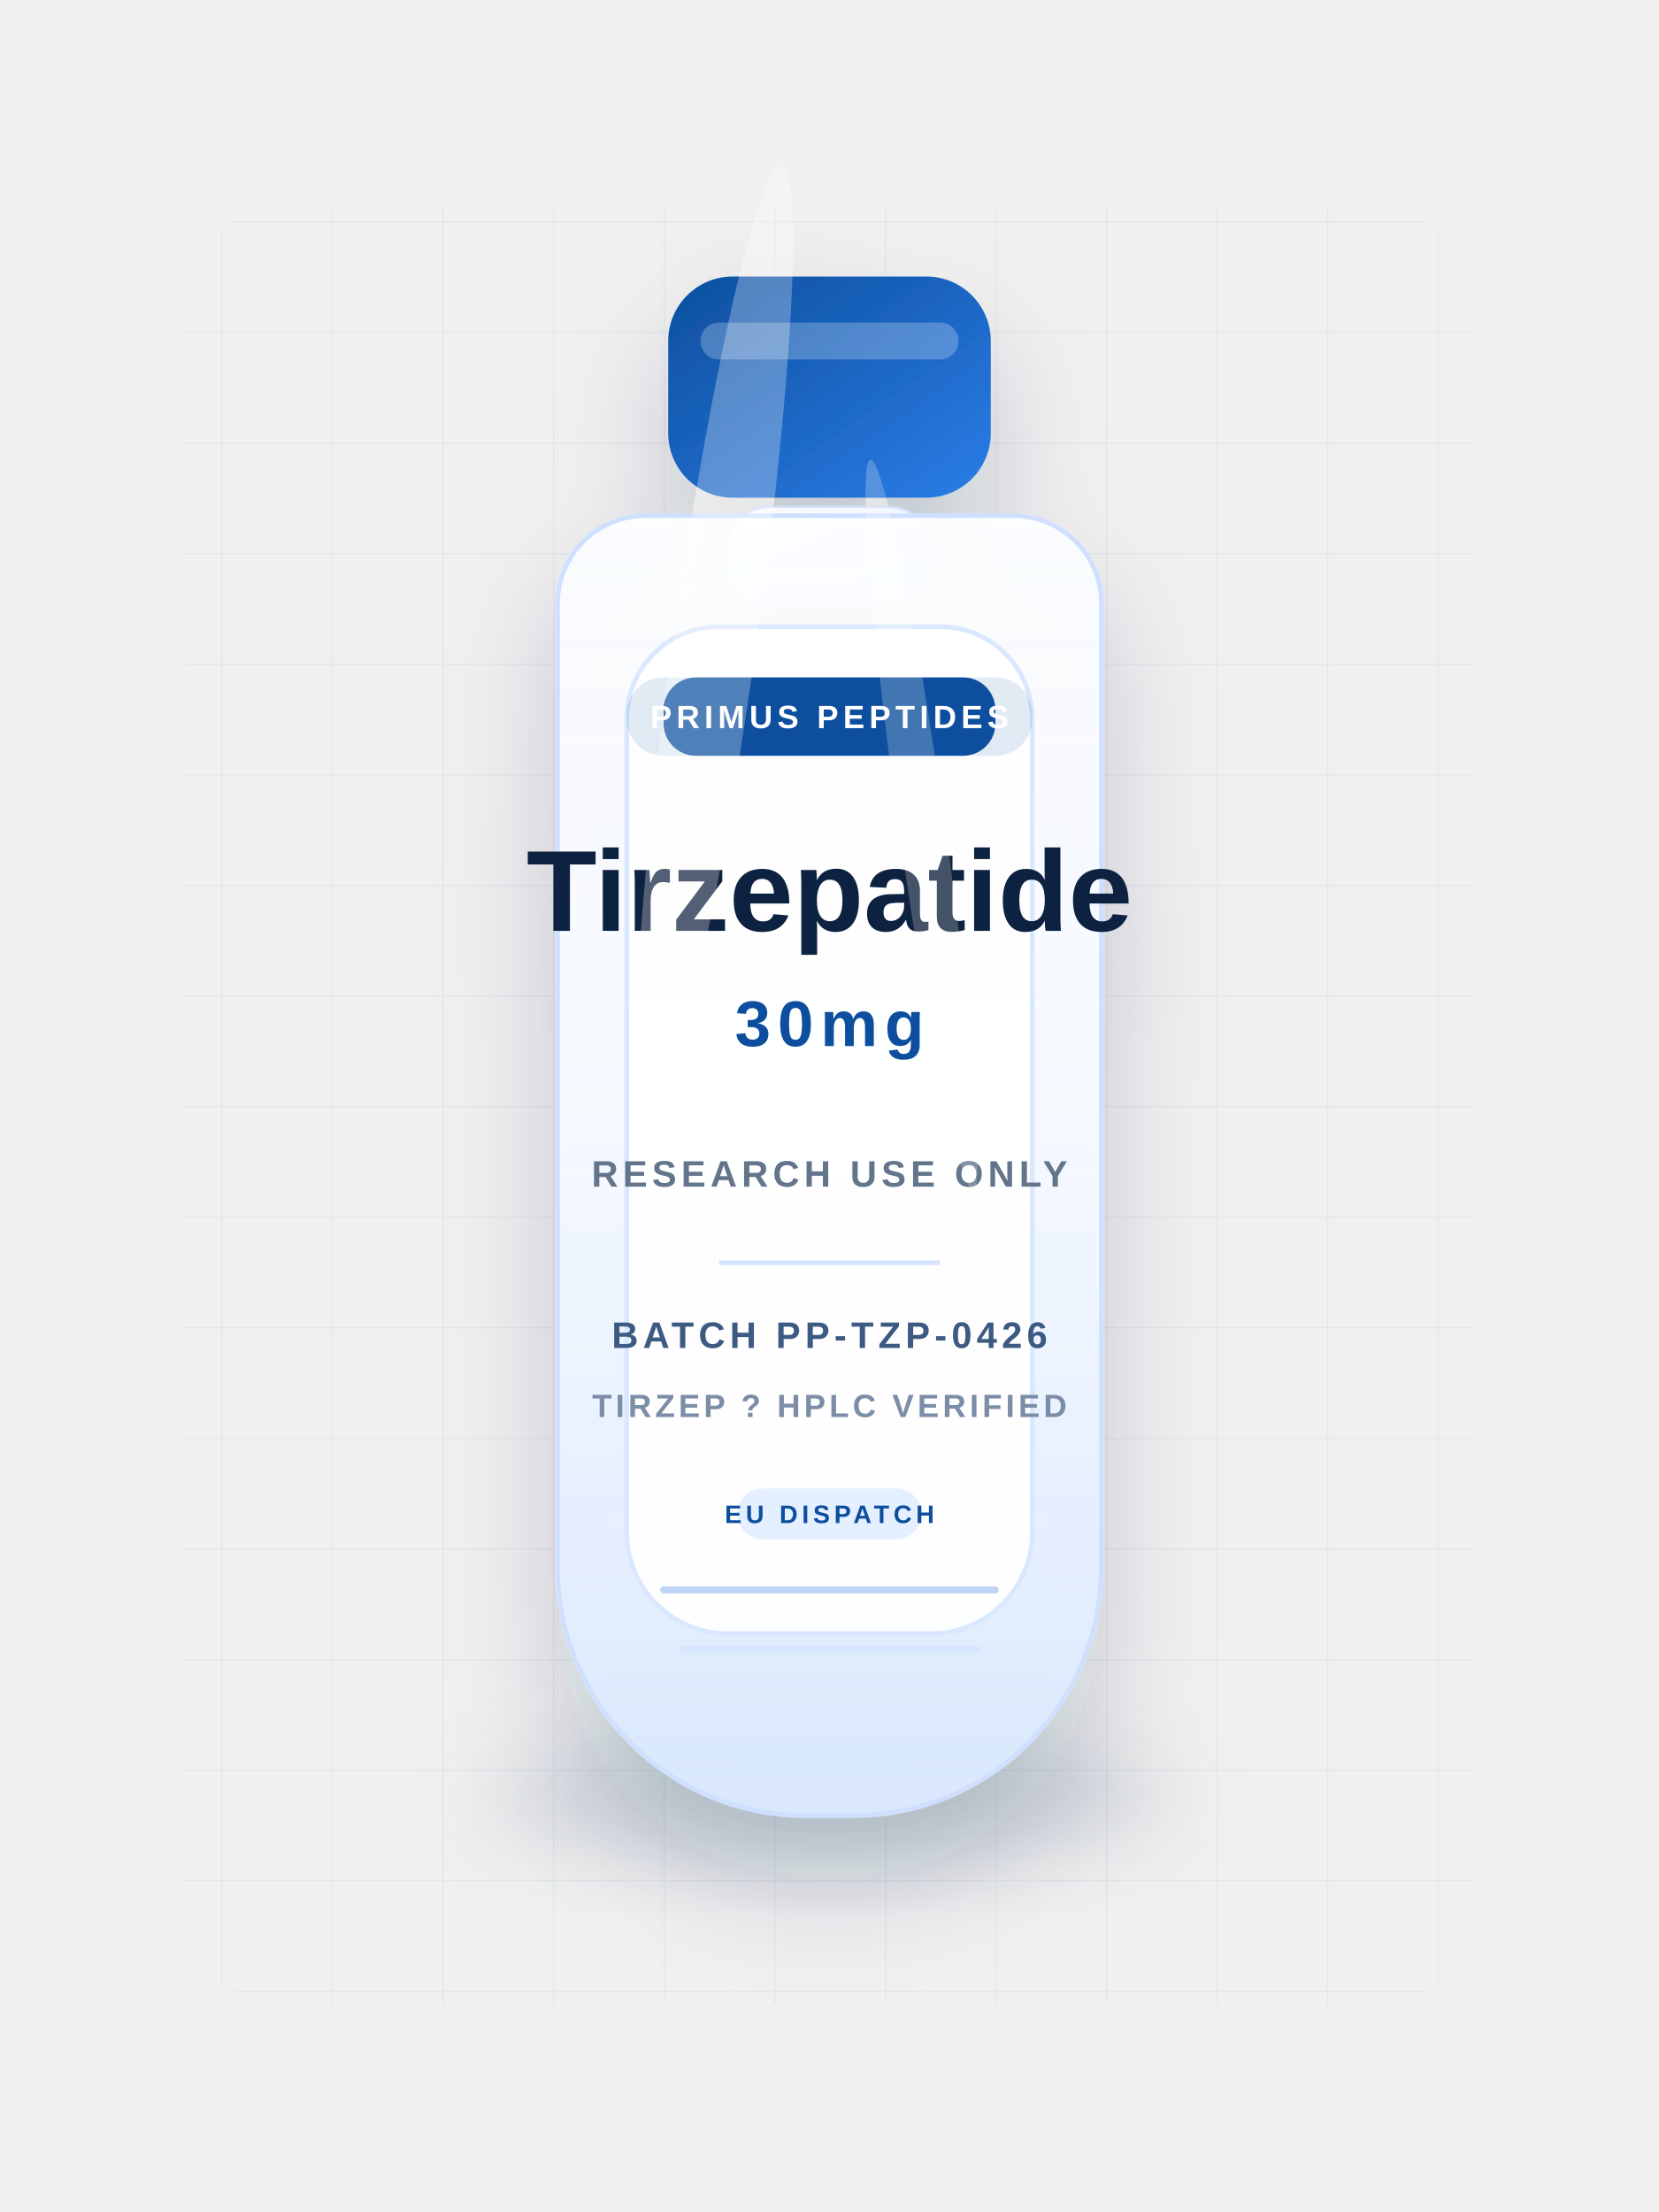
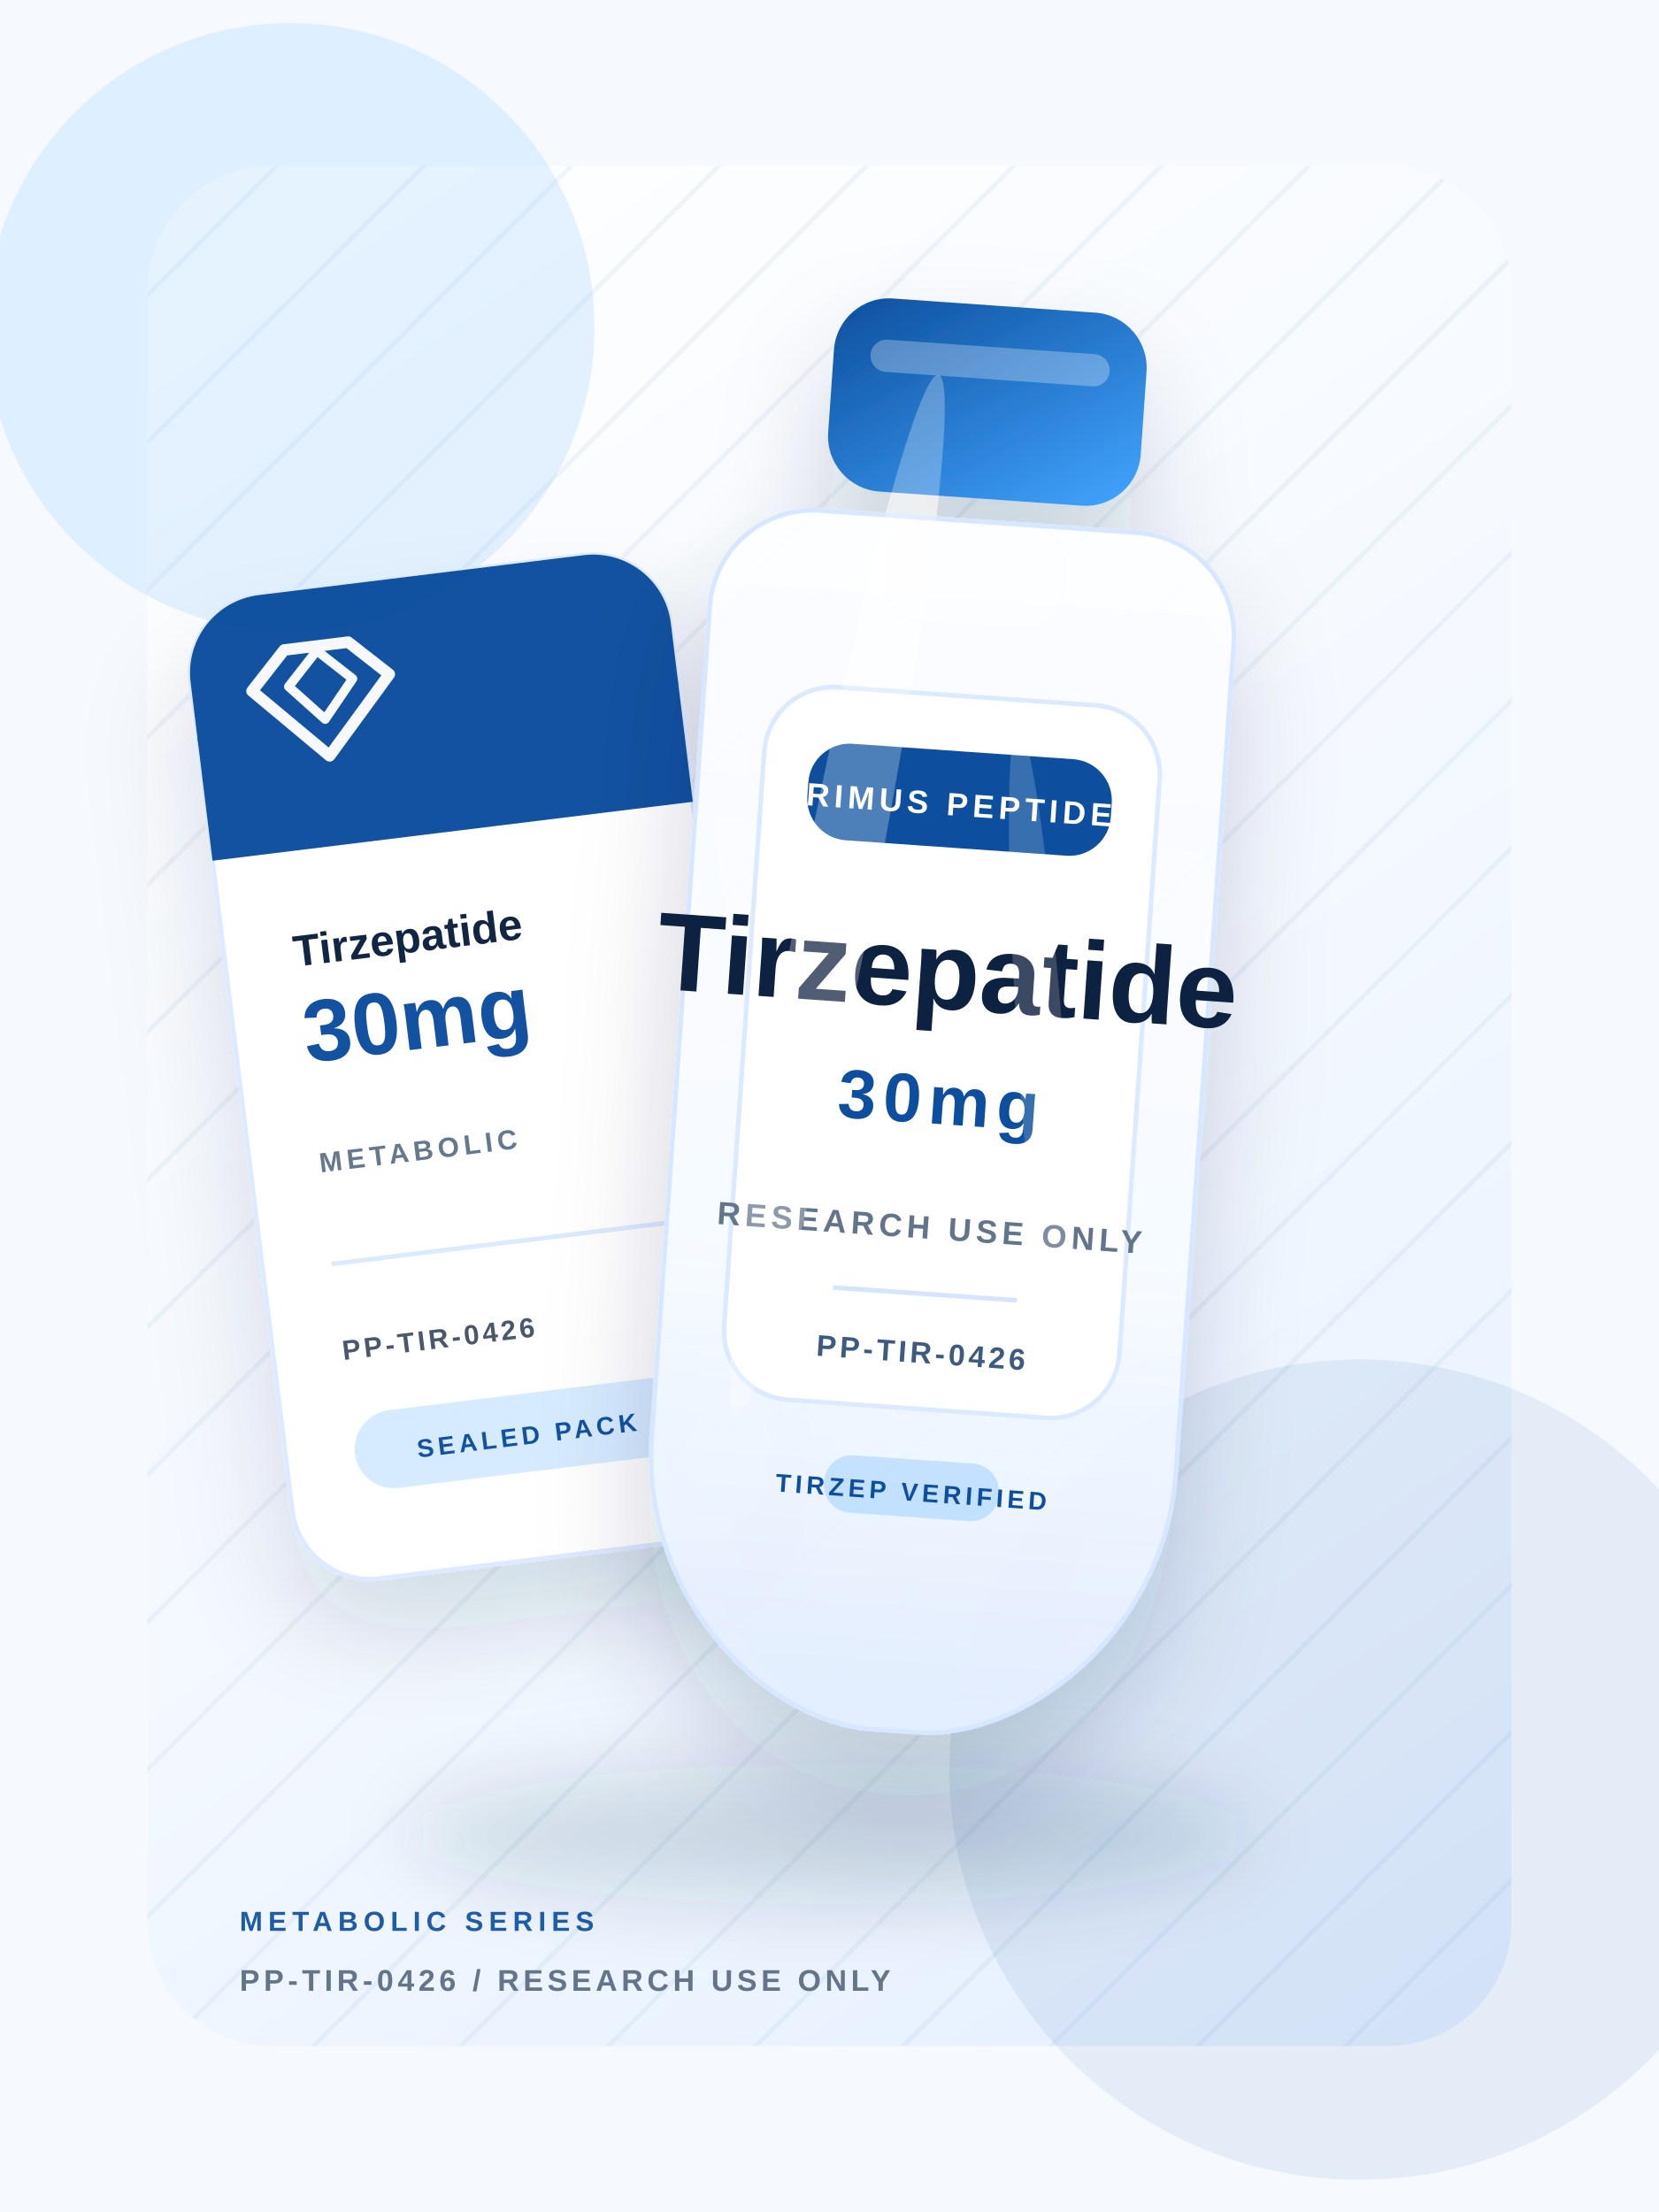
<svg xmlns="http://www.w3.org/2000/svg" width="720" height="960" viewBox="0 0 720 960" fill="none">
  <defs>
-     <linearGradient id="body-tirzepatide-30mg" x1="0" y1="140" x2="0" y2="780" gradientUnits="userSpaceOnUse">
-       <stop stop-color="#ffffff" stop-opacity="0.92" />
-       <stop offset="0.55" stop-color="#f5f9ff" stop-opacity="0.98" />
-       <stop offset="1" stop-color="#dbe9ff" stop-opacity="0.95" />
+     <linearGradient id="panel-tirzepatide-30mg" x1="84" y1="72" x2="638" y2="880" gradientUnits="userSpaceOnUse">
+       <stop stop-color="#ffffff" />
+       <stop offset="0.58" stop-color="#f3f8ff" />
+       <stop offset="1" stop-color="#e4efff" />
+     </linearGradient>
+     <linearGradient id="body-tirzepatide-30mg" x1="0" y1="120" x2="0" y2="820" gradientUnits="userSpaceOnUse">
+       <stop stop-color="#ffffff" stop-opacity="0.96" />
+       <stop offset="0.6" stop-color="#f7fbff" stop-opacity="0.98" />
+       <stop offset="1" stop-color="#dceaff" stop-opacity="0.95" />
    </linearGradient>
    <linearGradient id="neck-tirzepatide-30mg" x1="0" y1="0" x2="1" y2="1">
-       <stop stop-color="#ffffff" stop-opacity="0.95" />
-       <stop offset="1" stop-color="#e3eeff" stop-opacity="0.9" />
+       <stop stop-color="#ffffff" />
+       <stop offset="1" stop-color="#e5f0ff" />
    </linearGradient>
    <linearGradient id="cap-tirzepatide-30mg" x1="0" y1="0" x2="1" y2="1">
      <stop stop-color="#0d4f9e" />
-       <stop offset="1" stop-color="#2b7de7" />
+       <stop offset="1" stop-color="#42a5ff" />
    </linearGradient>
-     <filter id="shadow-tirzepatide-30mg" x="120" y="70" width="500" height="820" filterUnits="userSpaceOnUse" color-interpolation-filters="sRGB">
-       <feDropShadow dx="0" dy="28" stdDeviation="24" flood-color="#0f2549" flood-opacity="0.18" />
+     <pattern id="pattern-tirzepatide-30mg" width="64" height="64" patternUnits="userSpaceOnUse">
+       <path d="M0 64L64 0M-16 16L16 -16M48 80L80 48" stroke="#0d4f9e" stroke-opacity="0.055" stroke-width="2" />
+     </pattern>
+     <filter id="shadow-tirzepatide-30mg" x="40" y="50" width="620" height="850" filterUnits="userSpaceOnUse" color-interpolation-filters="sRGB">
+       <feDropShadow dx="0" dy="30" stdDeviation="25" flood-color="#0f2549" flood-opacity="0.18" />
    </filter>
-     <filter id="soft-shadow-tirzepatide-30mg" x="170" y="710" width="380" height="120" filterUnits="userSpaceOnUse" color-interpolation-filters="sRGB">
-       <feGaussianBlur stdDeviation="18" />
+     <filter id="card-shadow-tirzepatide-30mg" x="40" y="180" width="320" height="600" filterUnits="userSpaceOnUse" color-interpolation-filters="sRGB">
+       <feDropShadow dx="0" dy="24" stdDeviation="22" flood-color="#0f2549" flood-opacity="0.14" />
    </filter>
-     <pattern id="grid-tirzepatide-30mg" width="48" height="48" patternUnits="userSpaceOnUse">
-       <path d="M48 0H0V48" stroke="#0d4f9e" stroke-opacity="0.06" />
-     </pattern>
+     <filter id="floor-tirzepatide-30mg" x="130" y="730" width="460" height="130" filterUnits="userSpaceOnUse">
+       <feGaussianBlur stdDeviation="16" />
+     </filter>
  </defs>
-   <rect width="720" height="960" fill="none" />
-   <rect x="80" y="90" width="560" height="780" rx="44" fill="url(#grid-tirzepatide-30mg)" />
-   <ellipse cx="360" cy="780" rx="150" ry="26" fill="#173865" fill-opacity="0.15" filter="url(#soft-shadow-tirzepatide-30mg)" />
-   <g filter="url(#shadow-tirzepatide-30mg)">
-     <rect x="290" y="120" width="140" height="96" rx="28" fill="url(#cap-tirzepatide-30mg)" />
-     <rect x="304" y="140" width="112" height="16" rx="8" fill="#ffffff" fill-opacity="0.24" />
-     <rect x="316" y="220" width="88" height="42" rx="18" fill="url(#neck-tirzepatide-30mg)" stroke="#c7daff" stroke-opacity="0.7" />
-     <path d="M242 262C242 240.909 259.091 223.818 280.182 223.818H439.818C460.909 223.818 478 240.909 478 262V680C478 739.647 429.647 788 370 788H350C290.353 788 242 739.647 242 680V262Z" fill="url(#body-tirzepatide-30mg)" stroke="#cfe0ff" stroke-width="2" />
-     <path d="M272 312C272 289.909 289.909 272 312 272H408C430.091 272 448 289.909 448 312V665C448 689.301 428.301 709 404 709H316C291.699 709 272 689.301 272 665V312Z" fill="#ffffff" fill-opacity="0.96" stroke="#d9e7ff" stroke-width="2" />
-     <rect x="272" y="294" width="176" height="34" rx="16" fill="#0d4f9e" fill-opacity="0.12" />
-     <rect x="288" y="294" width="144" height="34" rx="14" fill="#0d4f9e" />
-     <text x="360" y="316" text-anchor="middle" font-family="Arial, Helvetica, sans-serif" font-size="14" font-weight="700" letter-spacing="2" fill="#ffffff">PRIMUS PEPTIDES</text>
-     <text x="360" y="404" text-anchor="middle" font-family="Arial, Helvetica, sans-serif" font-size="50" font-weight="700" fill="#10213f">Tirzepatide</text>
-     <text x="360" y="454" text-anchor="middle" font-family="Arial, Helvetica, sans-serif" font-size="28" font-weight="700" letter-spacing="3" fill="#0d4f9e">30mg</text>
-     <text x="360" y="515" text-anchor="middle" font-family="Arial, Helvetica, sans-serif" font-size="16" font-weight="700" letter-spacing="2" fill="#64748b">RESEARCH USE ONLY</text>
-     <line x1="312" y1="548" x2="408" y2="548" stroke="#d5e4ff" stroke-width="2" />
-     <text x="360" y="585" text-anchor="middle" font-family="Arial, Helvetica, sans-serif" font-size="16" font-weight="700" letter-spacing="2" fill="#3e5a82">BATCH PP-TZP-0426</text>
-     <text x="360" y="615" text-anchor="middle" font-family="Arial, Helvetica, sans-serif" font-size="14" font-weight="600" letter-spacing="1.6" fill="#7c8da8">TIRZEP ? HPLC VERIFIED</text>
-     <rect x="320" y="646" width="80" height="22" rx="11" fill="#e4efff" />
-     <text x="360" y="661" text-anchor="middle" font-family="Arial, Helvetica, sans-serif" font-size="11" font-weight="700" letter-spacing="1.8" fill="#0d4f9e">EU DISPATCH</text>
-     <ellipse cx="310" cy="280" rx="18" ry="210" fill="#ffffff" fill-opacity="0.28" transform="rotate(8 310 280)" />
-     <ellipse cx="400" cy="358" rx="10" ry="160" fill="#ffffff" fill-opacity="0.22" transform="rotate(-8 400 358)" />
-     <path d="M288 690H432" stroke="#bfd4f8" stroke-width="3" stroke-linecap="round" />
-     <path d="M296 716H424" stroke="#d7e6ff" stroke-width="3" stroke-linecap="round" />
+   <rect width="720" height="960" rx="0" fill="#f6faff" />
+   <rect x="64" y="72" width="592" height="816" rx="54" fill="url(#panel-tirzepatide-30mg)" />
+   <rect x="64" y="72" width="592" height="816" rx="54" fill="url(#pattern-tirzepatide-30mg)" opacity="0.9" />
+   <circle cx="126" cy="142" r="132" fill="#42a5ff" fill-opacity="0.13" />
+   <circle cx="590" cy="768" r="178" fill="#0d4f9e" fill-opacity="0.08" />
+   <ellipse cx="360" cy="796" rx="182" ry="30" fill="#0f2549" fill-opacity="0.14" filter="url(#floor-tirzepatide-30mg)" />
+   <g transform="rotate(-7 209 463)" filter="url(#card-shadow-tirzepatide-30mg)" opacity="0.98">
+     <rect x="104" y="248" width="210" height="430" rx="34" fill="#ffffff" stroke="#dceaff" stroke-width="2" />
+     <rect x="104" y="248" width="210" height="92" rx="34" fill="#0d4f9e" />
+     <rect x="104" y="306" width="210" height="54" fill="#0d4f9e" />
+     <g transform="translate(130 273)" opacity="0.96">
+       <path d="M0 16L16 0H44L60 16L30 48L0 16Z" fill="none" stroke="#ffffff" stroke-width="5" stroke-linejoin="round" />
+       <path d="M16 16L30 2L44 16L30 32L16 16Z" fill="none" stroke="#ffffff" stroke-width="4" stroke-linejoin="round" />
+     </g>
+     <text x="134" y="410" font-family="Arial, Helvetica, sans-serif" font-size="19" font-weight="800" fill="#10213f">Tirzepatide</text>
+     <text x="134" y="452" font-family="Arial, Helvetica, sans-serif" font-size="38" font-weight="900" fill="#0d4f9e">30mg</text>
+     <text x="134" y="500" font-family="Arial, Helvetica, sans-serif" font-size="12" font-weight="800" letter-spacing="2" fill="#64748b">METABOLIC</text>
+     <line x1="134" y1="540" x2="284" y2="540" stroke="#dbeafe" stroke-width="2" />
+     <text x="134" y="582" font-family="Arial, Helvetica, sans-serif" font-size="12" font-weight="800" letter-spacing="1.4" fill="#475569">PP-TIR-0426</text>
+     <rect x="134" y="606" width="150" height="34" rx="17" fill="#42a5ff" fill-opacity="0.22" />
+     <text x="209" y="628" text-anchor="middle" font-family="Arial, Helvetica, sans-serif" font-size="11" font-weight="900" letter-spacing="1.8" fill="#0d4f9e">SEALED PACK</text>
  </g>
+   <g transform="rotate(4 414 382) scale(1)" filter="url(#shadow-tirzepatide-30mg)">
+     <rect x="346" y="132" width="136" height="84" rx="24" fill="url(#cap-tirzepatide-30mg)" />
+     <rect x="362" y="150" width="104" height="14" rx="7" fill="#ffffff" fill-opacity="0.28" />
+     <rect x="375" y="226" width="78" height="45" rx="18" fill="url(#neck-tirzepatide-30mg)" stroke="#d8e7ff" />
+     <path d="M300 271C300 246 320 226 345 226H483C508 226 528 246 528 271V632C528 702 470 752 424 752H404C358 752 300 702 300 632V271Z" fill="url(#body-tirzepatide-30mg)" stroke="#d7e7ff" stroke-width="2" />
+     <rect x="328" y="302" width="172" height="310" rx="30" fill="#ffffff" fill-opacity="0.98" stroke="#dceaff" stroke-width="2" />
+     <rect x="348" y="326" width="132" height="42" rx="18" fill="#0d4f9e" />
+     <text x="414" y="354" text-anchor="middle" font-family="Arial, Helvetica, sans-serif" font-size="14" font-weight="800" letter-spacing="2" fill="#ffffff">PRIMUS PEPTIDES</text>
+     <text x="414" y="438" text-anchor="middle" font-family="Arial, Helvetica, sans-serif" font-size="48" font-weight="800" fill="#10213f">Tirzepatide</text>
+     <text x="414" y="488" text-anchor="middle" font-family="Arial, Helvetica, sans-serif" font-size="30" font-weight="800" letter-spacing="3" fill="#0d4f9e">30mg</text>
+     <text x="414" y="538" text-anchor="middle" font-family="Arial, Helvetica, sans-serif" font-size="14" font-weight="800" letter-spacing="2" fill="#64748b">RESEARCH USE ONLY</text>
+     <line x1="374" y1="562" x2="454" y2="562" stroke="#d5e4ff" stroke-width="2" />
+     <text x="414" y="592" text-anchor="middle" font-family="Arial, Helvetica, sans-serif" font-size="13" font-weight="800" letter-spacing="1.5" fill="#3e5a82">PP-TIR-0426</text>
+     <rect x="376" y="634" width="76" height="25" rx="12" fill="#42a5ff" fill-opacity="0.24" />
+     <text x="414" y="652" text-anchor="middle" font-family="Arial, Helvetica, sans-serif" font-size="11" font-weight="800" letter-spacing="1.8" fill="#0d4f9e">TIRZEP VERIFIED</text>
+     <ellipse cx="364" cy="392" rx="16" ry="230" fill="#ffffff" fill-opacity="0.27" transform="rotate(7 364 392)" />
+     <ellipse cx="458" cy="462" rx="10" ry="150" fill="#ffffff" fill-opacity="0.18" transform="rotate(-8 458 462)" />
+   </g>
+   <text x="104" y="838" font-family="Arial, Helvetica, sans-serif" font-size="12" font-weight="900" letter-spacing="2.4" fill="#0d4f9e" opacity="0.92">METABOLIC SERIES</text>
+   <text x="104" y="864" font-family="Arial, Helvetica, sans-serif" font-size="13" font-weight="800" letter-spacing="1.8" fill="#64748b">PP-TIR-0426 / RESEARCH USE ONLY</text>
</svg>
